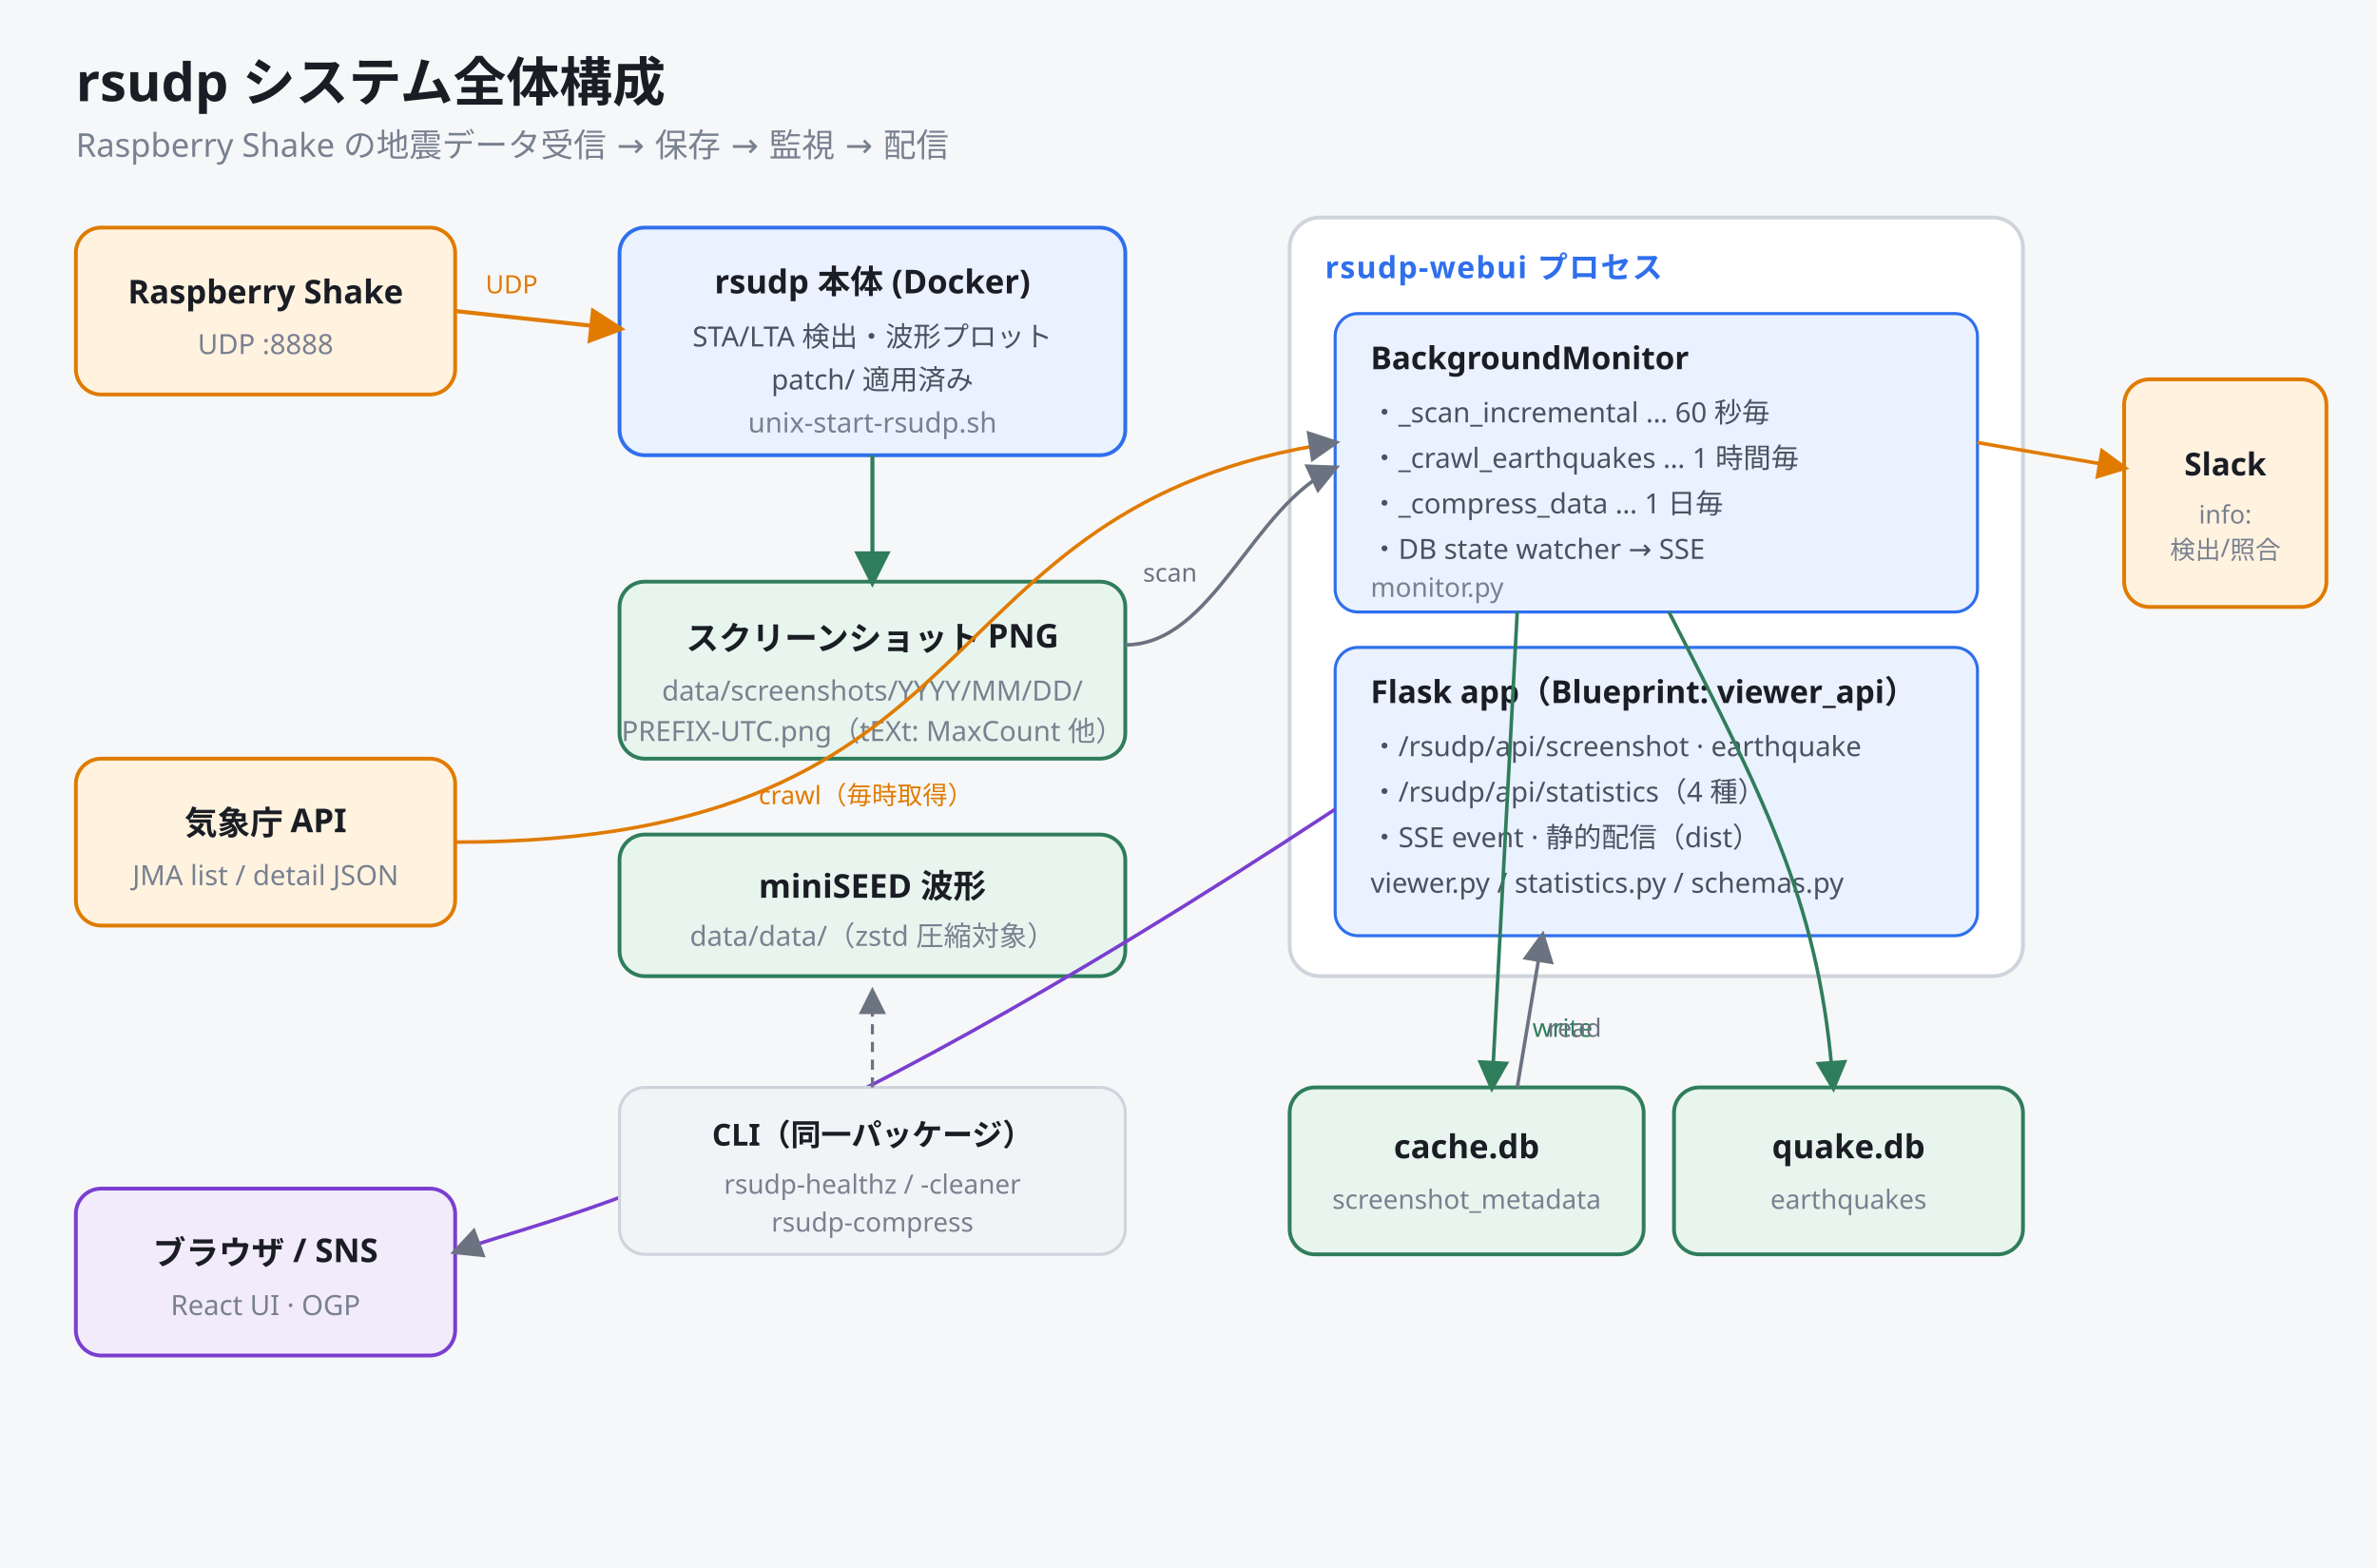
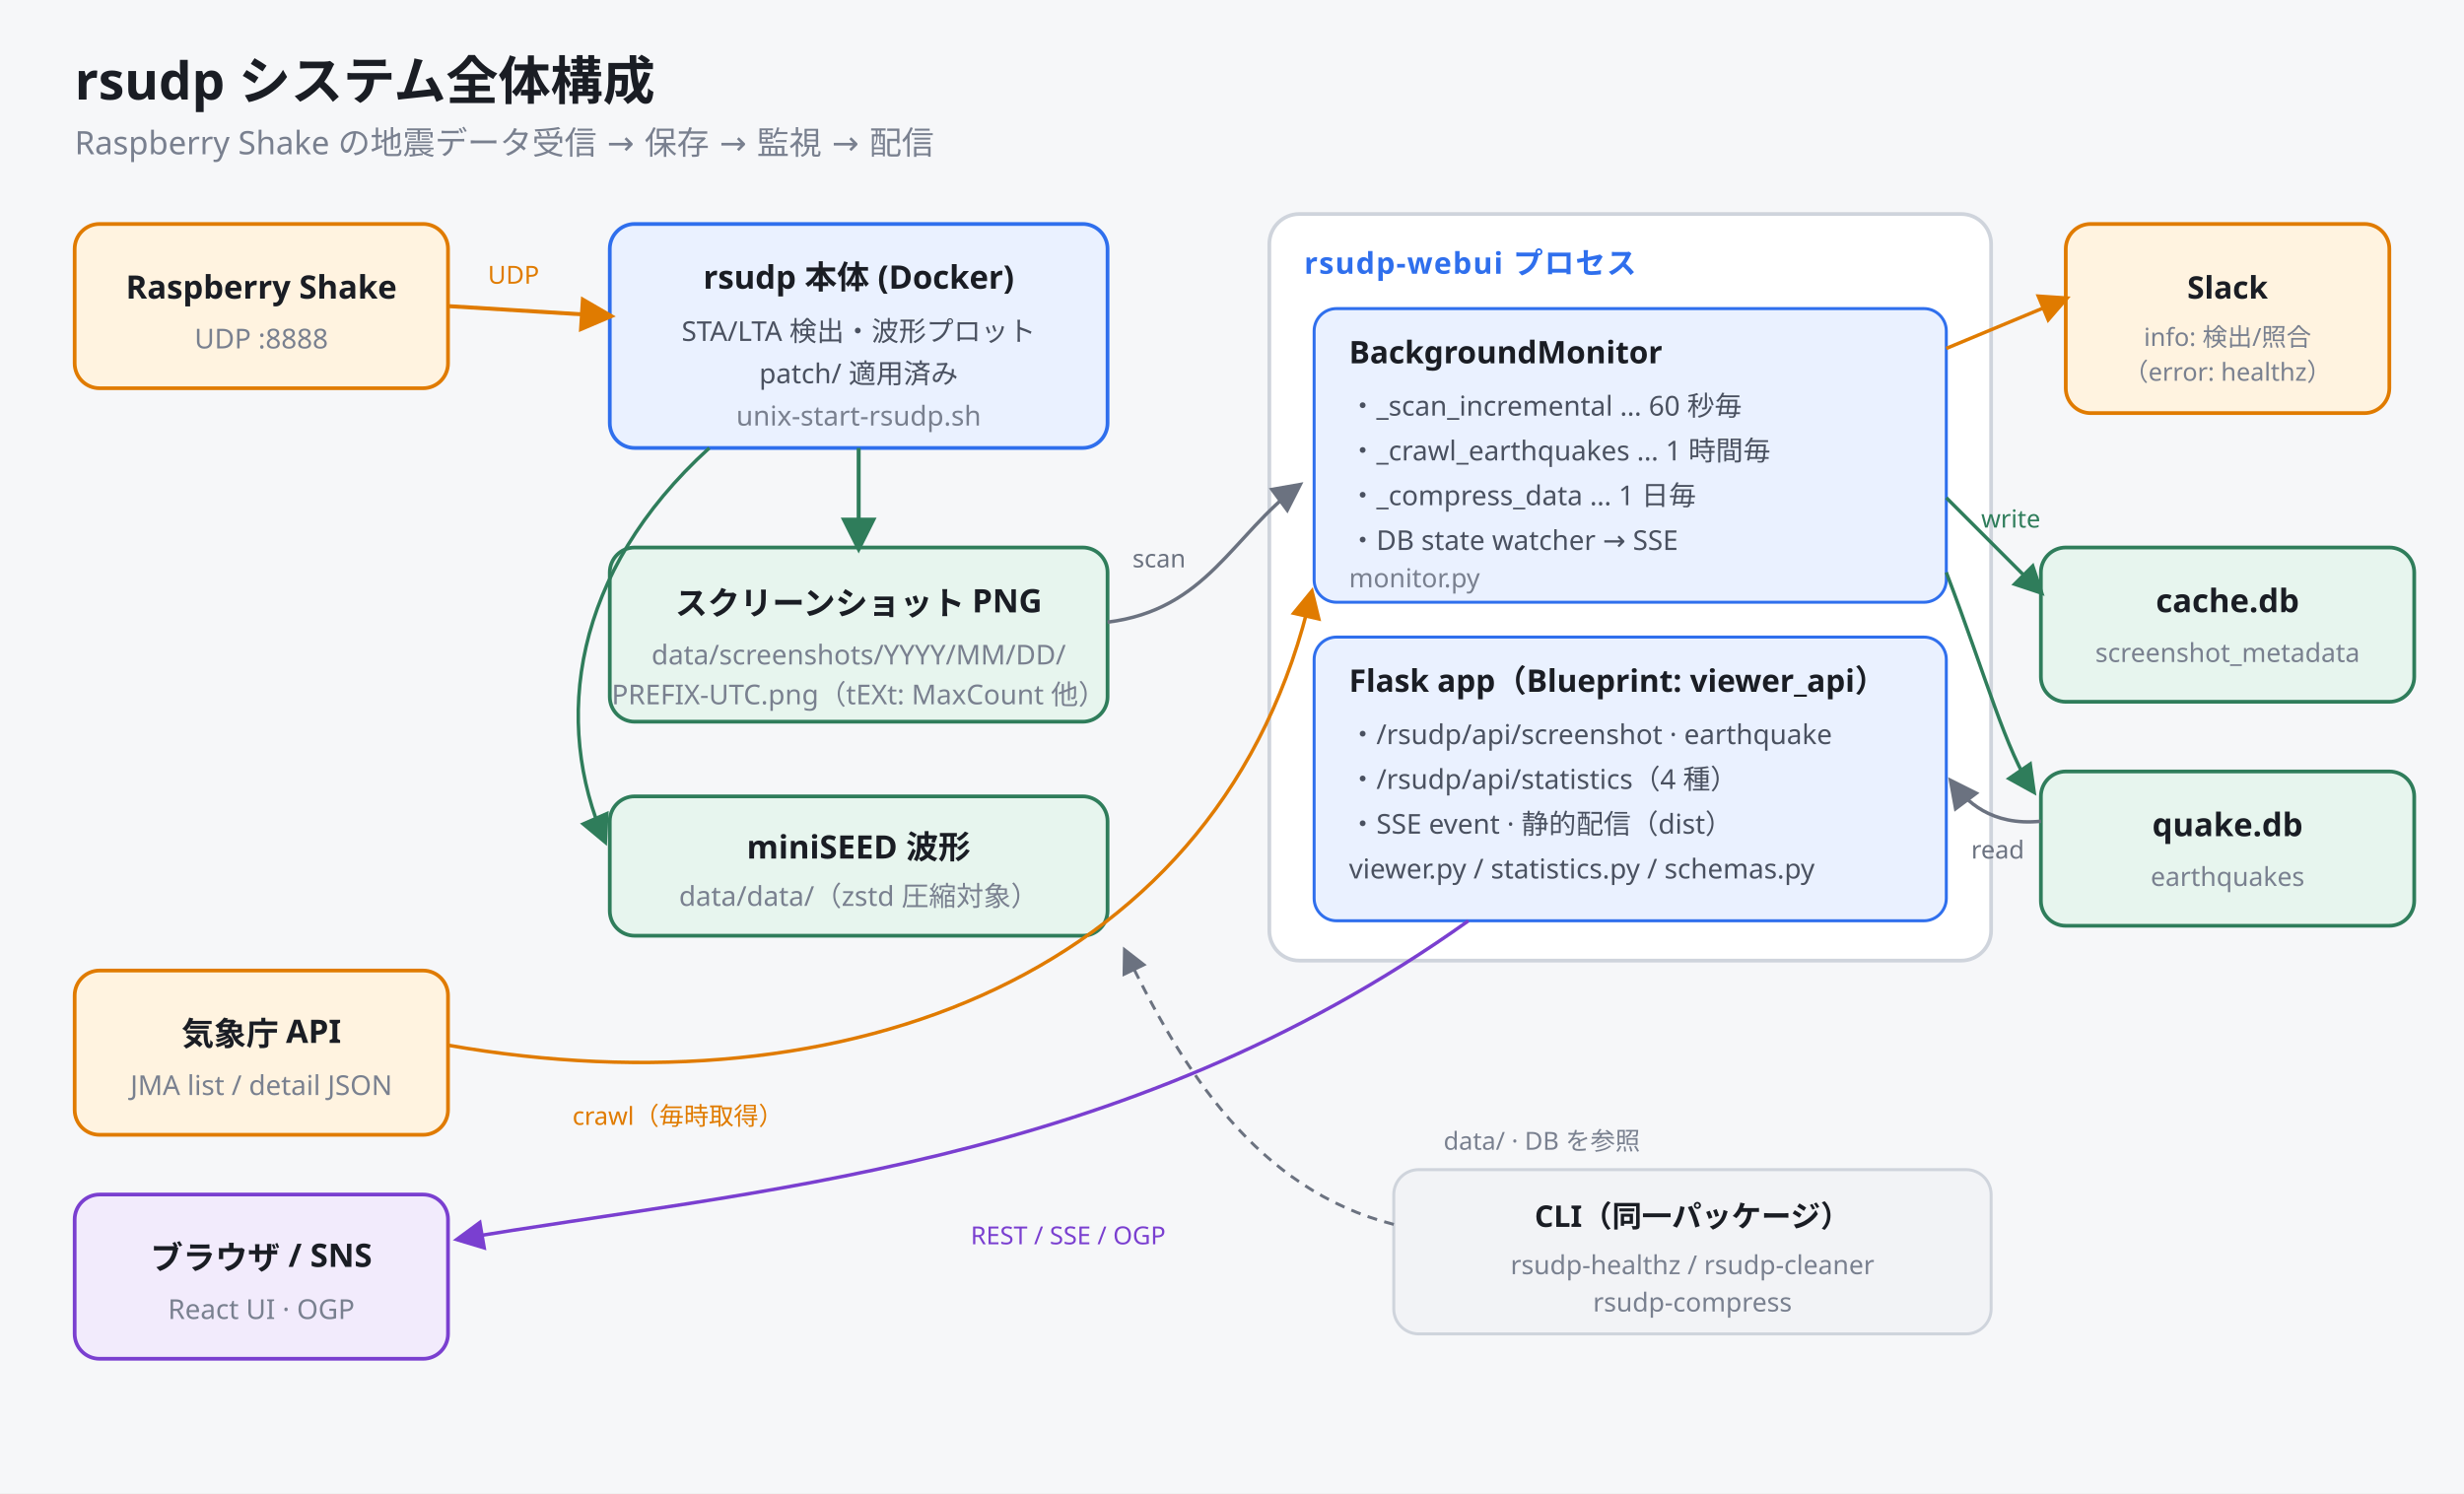
- <svg xmlns="http://www.w3.org/2000/svg" viewBox="0 0 940 620" font-family="'Segoe UI',system-ui,'Hiragino Kaku Gothic ProN','Noto Sans JP',sans-serif">
+ <svg xmlns="http://www.w3.org/2000/svg" viewBox="0 0 990 600" font-family="'Segoe UI',system-ui,'Hiragino Kaku Gothic ProN','Noto Sans JP',sans-serif">
  <defs>
    <marker id="a" markerWidth="9" markerHeight="9" refX="7.5" refY="4.5" orient="auto">
      <path d="M0,0 L9,4.5 L0,9 z" fill="#6b7280" />
    </marker>
    <marker id="ag" markerWidth="9" markerHeight="9" refX="7.5" refY="4.5" orient="auto">
      <path d="M0,0 L9,4.5 L0,9 z" fill="#2f7d5b" />
    </marker>
    <marker id="ao" markerWidth="9" markerHeight="9" refX="7.5" refY="4.5" orient="auto">
      <path d="M0,0 L9,4.5 L0,9 z" fill="#e07b00" />
    </marker>
+     <marker id="ap" markerWidth="9" markerHeight="9" refX="7.5" refY="4.5" orient="auto">
+       <path d="M0,0 L9,4.5 L0,9 z" fill="#7a3fd0" />
+     </marker>
  </defs>
-   <rect x="0" y="0" width="940" height="620" fill="#f6f7f9" />
+   <rect x="0" y="0" width="990" height="600" fill="#f6f7f9" />
  <text x="30" y="40" font-size="21" font-weight="700" fill="#1a1d24">rsudp システム全体構成</text>
  <text x="30" y="62" font-size="13" fill="#79808f">Raspberry Shake の地震データ受信 → 保存 → 監視 → 配信</text>
  <rect x="30" y="90" width="150" height="66" rx="10" fill="#fff3e0" stroke="#e07b00" stroke-width="1.5" />
  <text x="105" y="120" font-size="13" font-weight="700" fill="#1a1d24" text-anchor="middle">Raspberry Shake</text>
  <text x="105" y="140" font-size="11" fill="#79808f" text-anchor="middle">UDP :8888</text>
-   <rect x="30" y="300" width="150" height="66" rx="10" fill="#fff3e0" stroke="#e07b00" stroke-width="1.5" />
-   <text x="105" y="330" font-size="13" font-weight="700" fill="#1a1d24" text-anchor="middle">気象庁 API</text>
-   <text x="105" y="350" font-size="11" fill="#79808f" text-anchor="middle">JMA list / detail JSON</text>
-   <rect x="30" y="470" width="150" height="66" rx="10" fill="#f2ebfc" stroke="#7a3fd0" stroke-width="1.5" />
-   <text x="105" y="500" font-size="13" font-weight="700" fill="#1a1d24" text-anchor="middle">ブラウザ / SNS</text>
-   <text x="105" y="520" font-size="11" fill="#79808f" text-anchor="middle">React UI · OGP</text>
+   <rect x="30" y="390" width="150" height="66" rx="10" fill="#fff3e0" stroke="#e07b00" stroke-width="1.5" />
+   <text x="105" y="420" font-size="13" font-weight="700" fill="#1a1d24" text-anchor="middle">気象庁 API</text>
+   <text x="105" y="440" font-size="11" fill="#79808f" text-anchor="middle">JMA list / detail JSON</text>
+   <rect x="30" y="480" width="150" height="66" rx="10" fill="#f2ebfc" stroke="#7a3fd0" stroke-width="1.5" />
+   <text x="105" y="510" font-size="13" font-weight="700" fill="#1a1d24" text-anchor="middle">ブラウザ / SNS</text>
+   <text x="105" y="530" font-size="11" fill="#79808f" text-anchor="middle">React UI · OGP</text>
  <rect x="245" y="90" width="200" height="90" rx="10" fill="#eaf1ff" stroke="#2f6fed" stroke-width="1.5" />
  <text x="345" y="116" font-size="13" font-weight="700" fill="#1a1d24" text-anchor="middle">rsudp 本体 (Docker)</text>
  <text x="345" y="137" font-size="11" fill="#4a5160" text-anchor="middle">STA/LTA 検出・波形プロット</text>
  <text x="345" y="154" font-size="11" fill="#4a5160" text-anchor="middle">patch/ 適用済み</text>
  <text x="345" y="171" font-size="11" fill="#79808f" text-anchor="middle">unix-start-rsudp.sh</text>
-   <rect x="245" y="230" width="200" height="70" rx="10" fill="#e7f5ee" stroke="#2f7d5b" stroke-width="1.5" />
-   <text x="345" y="257" font-size="13" font-weight="700" fill="#1a1d24" text-anchor="middle">スクリーンショット PNG</text>
-   <text x="345" y="277" font-size="11" fill="#79808f" text-anchor="middle">data/screenshots/YYYY/MM/DD/</text>
-   <text x="345" y="293" font-size="11" fill="#79808f" text-anchor="middle">PREFIX-UTC.png（tEXt: MaxCount 他）</text>
-   <rect x="245" y="330" width="200" height="56" rx="10" fill="#e7f5ee" stroke="#2f7d5b" stroke-width="1.5" />
-   <text x="345" y="355" font-size="13" font-weight="700" fill="#1a1d24" text-anchor="middle">miniSEED 波形</text>
-   <text x="345" y="374" font-size="11" fill="#79808f" text-anchor="middle">data/data/（zstd 圧縮対象）</text>
+   <rect x="245" y="220" width="200" height="70" rx="10" fill="#e7f5ee" stroke="#2f7d5b" stroke-width="1.5" />
+   <text x="345" y="247" font-size="13" font-weight="700" fill="#1a1d24" text-anchor="middle">スクリーンショット PNG</text>
+   <text x="345" y="267" font-size="11" fill="#79808f" text-anchor="middle">data/screenshots/YYYY/MM/DD/</text>
+   <text x="345" y="283" font-size="11" fill="#79808f" text-anchor="middle">PREFIX-UTC.png（tEXt: MaxCount 他）</text>
+   <rect x="245" y="320" width="200" height="56" rx="10" fill="#e7f5ee" stroke="#2f7d5b" stroke-width="1.5" />
+   <text x="345" y="345" font-size="13" font-weight="700" fill="#1a1d24" text-anchor="middle">miniSEED 波形</text>
+   <text x="345" y="364" font-size="11" fill="#79808f" text-anchor="middle">data/data/（zstd 圧縮対象）</text>
  <rect x="510" y="86" width="290" height="300" rx="12" fill="#ffffff" stroke="#cfd4dc" stroke-width="1.5" />
  <text x="524" y="110" font-size="12" font-weight="700" fill="#2f6fed" letter-spacing="0.5">rsudp-webui プロセス</text>
  <rect x="528" y="124" width="254" height="118" rx="9" fill="#eaf1ff" stroke="#2f6fed" stroke-width="1.2" />
  <text x="542" y="146" font-size="12.5" font-weight="700" fill="#1a1d24">BackgroundMonitor</text>
  <text x="542" y="167" font-size="11" fill="#4a5160">・_scan_incremental … 60 秒毎</text>
  <text x="542" y="185" font-size="11" fill="#4a5160">・_crawl_earthquakes … 1 時間毎</text>
  <text x="542" y="203" font-size="11" fill="#4a5160">・_compress_data … 1 日毎</text>
  <text x="542" y="221" font-size="11" fill="#4a5160">・DB state watcher → SSE</text>
  <text x="542" y="236" font-size="10.5" fill="#79808f">monitor.py</text>
  <rect x="528" y="256" width="254" height="114" rx="9" fill="#eaf1ff" stroke="#2f6fed" stroke-width="1.2" />
  <text x="542" y="278" font-size="12.5" font-weight="700" fill="#1a1d24">Flask app（Blueprint: viewer_api）</text>
  <text x="542" y="299" font-size="11" fill="#4a5160">・/rsudp/api/screenshot · earthquake</text>
  <text x="542" y="317" font-size="11" fill="#4a5160">・/rsudp/api/statistics（4 種）</text>
  <text x="542" y="335" font-size="11" fill="#4a5160">・SSE event · 静的配信（dist）</text>
  <text x="542" y="353" font-size="11" fill="#4a5160">viewer.py / statistics.py / schemas.py</text>
-   <rect x="510" y="430" width="140" height="66" rx="10" fill="#e7f5ee" stroke="#2f7d5b" stroke-width="1.5" />
-   <text x="580" y="458" font-size="13" font-weight="700" fill="#1a1d24" text-anchor="middle">cache.db</text>
-   <text x="580" y="478" font-size="10.5" fill="#79808f" text-anchor="middle">screenshot_metadata</text>
-   <rect x="662" y="430" width="138" height="66" rx="10" fill="#e7f5ee" stroke="#2f7d5b" stroke-width="1.5" />
-   <text x="731" y="458" font-size="13" font-weight="700" fill="#1a1d24" text-anchor="middle">quake.db</text>
-   <text x="731" y="478" font-size="10.5" fill="#79808f" text-anchor="middle">earthquakes</text>
-   <rect x="840" y="150" width="80" height="90" rx="10" fill="#fff3e0" stroke="#e07b00" stroke-width="1.5" />
-   <text x="880" y="188" font-size="12.5" font-weight="700" fill="#1a1d24" text-anchor="middle">Slack</text>
-   <text x="880" y="207" font-size="10" fill="#79808f" text-anchor="middle">info:</text>
-   <text x="880" y="221" font-size="10" fill="#79808f" text-anchor="middle">検出/照合</text>
-   <path d="M180,123 L245,130" fill="none" stroke="#e07b00" stroke-width="1.6" marker-end="url(#ao)" />
-   <text x="192" y="116" font-size="10" fill="#e07b00">UDP</text>
-   <path d="M345,180 L345,230" fill="none" stroke="#2f7d5b" stroke-width="1.6" marker-end="url(#ag)" />
-   <path d="M445,255 C480,255 495,200 528,185" fill="none" stroke="#6b7280" stroke-width="1.4" marker-end="url(#a)" />
-   <text x="452" y="230" font-size="10" fill="#6b7280">scan</text>
-   <path d="M180,333 C400,333 360,200 528,175" fill="none" stroke="#e07b00" stroke-width="1.4" marker-end="url(#a)" />
-   <text x="300" y="318" font-size="10" fill="#e07b00">crawl（毎時取得）</text>
-   <path d="M600,242 L590,430" fill="none" stroke="#2f7d5b" stroke-width="1.4" marker-end="url(#ag)" />
-   <path d="M660,242 C700,320 720,360 725,430" fill="none" stroke="#2f7d5b" stroke-width="1.4" marker-end="url(#ag)" />
-   <text x="606" y="410" font-size="10" fill="#2f7d5b">write</text>
-   <path d="M600,430 L610,370" fill="none" stroke="#6b7280" stroke-width="1.4" marker-end="url(#a)" />
-   <text x="612" y="410" font-size="10" fill="#6b7280">read</text>
-   <path d="M528,320 C300,470 220,480 180,495" fill="none" stroke="#7a3fd0" stroke-width="1.4" marker-end="url(#a)" />
-   <text x="300" y="470" font-size="10" fill="#7a3fd0">REST / SSE / OGP</text>
-   <path d="M782,175 L840,185" fill="none" stroke="#e07b00" stroke-width="1.4" marker-end="url(#ao)" />
-   <rect x="245" y="430" width="200" height="66" rx="10" fill="#f2f3f6" stroke="#cfd4dc" stroke-width="1.2" />
-   <text x="345" y="453" font-size="12" font-weight="700" fill="#1a1d24" text-anchor="middle">CLI（同一パッケージ）</text>
-   <text x="345" y="472" font-size="10.5" fill="#79808f" text-anchor="middle">rsudp-healthz / -cleaner</text>
-   <text x="345" y="487" font-size="10.5" fill="#79808f" text-anchor="middle">rsudp-compress</text>
-   <path d="M345,430 L345,392" fill="none" stroke="#6b7280" stroke-width="1.2" stroke-dasharray="4 3" marker-end="url(#a)" />
+   <rect x="830" y="90" width="130" height="76" rx="10" fill="#fff3e0" stroke="#e07b00" stroke-width="1.5" />
+   <text x="895" y="120" font-size="12.5" font-weight="700" fill="#1a1d24" text-anchor="middle">Slack</text>
+   <text x="895" y="139" font-size="10" fill="#79808f" text-anchor="middle">info: 検出/照合</text>
+   <text x="895" y="153" font-size="10" fill="#79808f" text-anchor="middle">（error: healthz）</text>
+   <rect x="820" y="220" width="150" height="62" rx="10" fill="#e7f5ee" stroke="#2f7d5b" stroke-width="1.5" />
+   <text x="895" y="246" font-size="13" font-weight="700" fill="#1a1d24" text-anchor="middle">cache.db</text>
+   <text x="895" y="266" font-size="10.5" fill="#79808f" text-anchor="middle">screenshot_metadata</text>
+   <rect x="820" y="310" width="150" height="62" rx="10" fill="#e7f5ee" stroke="#2f7d5b" stroke-width="1.5" />
+   <text x="895" y="336" font-size="13" font-weight="700" fill="#1a1d24" text-anchor="middle">quake.db</text>
+   <text x="895" y="356" font-size="10.5" fill="#79808f" text-anchor="middle">earthquakes</text>
+   <rect x="560" y="470" width="240" height="66" rx="10" fill="#f2f3f6" stroke="#cfd4dc" stroke-width="1.2" />
+   <text x="680" y="493" font-size="12" font-weight="700" fill="#1a1d24" text-anchor="middle">CLI（同一パッケージ）</text>
+   <text x="680" y="512" font-size="10.5" fill="#79808f" text-anchor="middle">rsudp-healthz / rsudp-cleaner</text>
+   <text x="680" y="527" font-size="10.5" fill="#79808f" text-anchor="middle">rsudp-compress</text>
+   <path d="M180,123 L245,127" fill="none" stroke="#e07b00" stroke-width="1.6" marker-end="url(#ao)" />
+   <text x="196" y="114" font-size="10" fill="#e07b00">UDP</text>
+   <path d="M345,180 L345,220" fill="none" stroke="#2f7d5b" stroke-width="1.6" marker-end="url(#ag)" />
+   <path d="M285,180 C230,230 222,290 243,338" fill="none" stroke="#2f7d5b" stroke-width="1.4" marker-end="url(#ag)" />
+   <path d="M445,250 C485,245 495,215 522,195" fill="none" stroke="#6b7280" stroke-width="1.4" marker-end="url(#a)" />
+   <text x="455" y="228" font-size="10" fill="#6b7280">scan</text>
+   <path d="M180,420 C340,448 492,392 527,238" fill="none" stroke="#e07b00" stroke-width="1.4" marker-end="url(#ao)" />
+   <text x="230" y="452" font-size="10" fill="#e07b00">crawl（毎時取得）</text>
+   <path d="M782,140 L830,120" fill="none" stroke="#e07b00" stroke-width="1.4" marker-end="url(#ao)" />
+   <path d="M782,200 L820,238" fill="none" stroke="#2f7d5b" stroke-width="1.4" marker-end="url(#ag)" />
+   <path d="M782,230 C798,272 806,302 817,318" fill="none" stroke="#2f7d5b" stroke-width="1.4" marker-end="url(#ag)" />
+   <text x="796" y="212" font-size="10" fill="#2f7d5b">write</text>
+   <path d="M820,330 C800,332 790,322 784,314" fill="none" stroke="#6b7280" stroke-width="1.4" marker-end="url(#a)" />
+   <text x="792" y="345" font-size="10" fill="#6b7280">read</text>
+   <path d="M590,370 C450,470 300,478 184,498" fill="none" stroke="#7a3fd0" stroke-width="1.4" marker-end="url(#ap)" />
+   <text x="390" y="500" font-size="10" fill="#7a3fd0">REST / SSE / OGP</text>
+   <path d="M560,492 C505,478 475,430 452,382" fill="none" stroke="#6b7280" stroke-width="1.2" stroke-dasharray="4 3" marker-end="url(#a)" />
+   <text x="580" y="462" font-size="10" fill="#79808f">data/ · DB を参照</text>
</svg>
